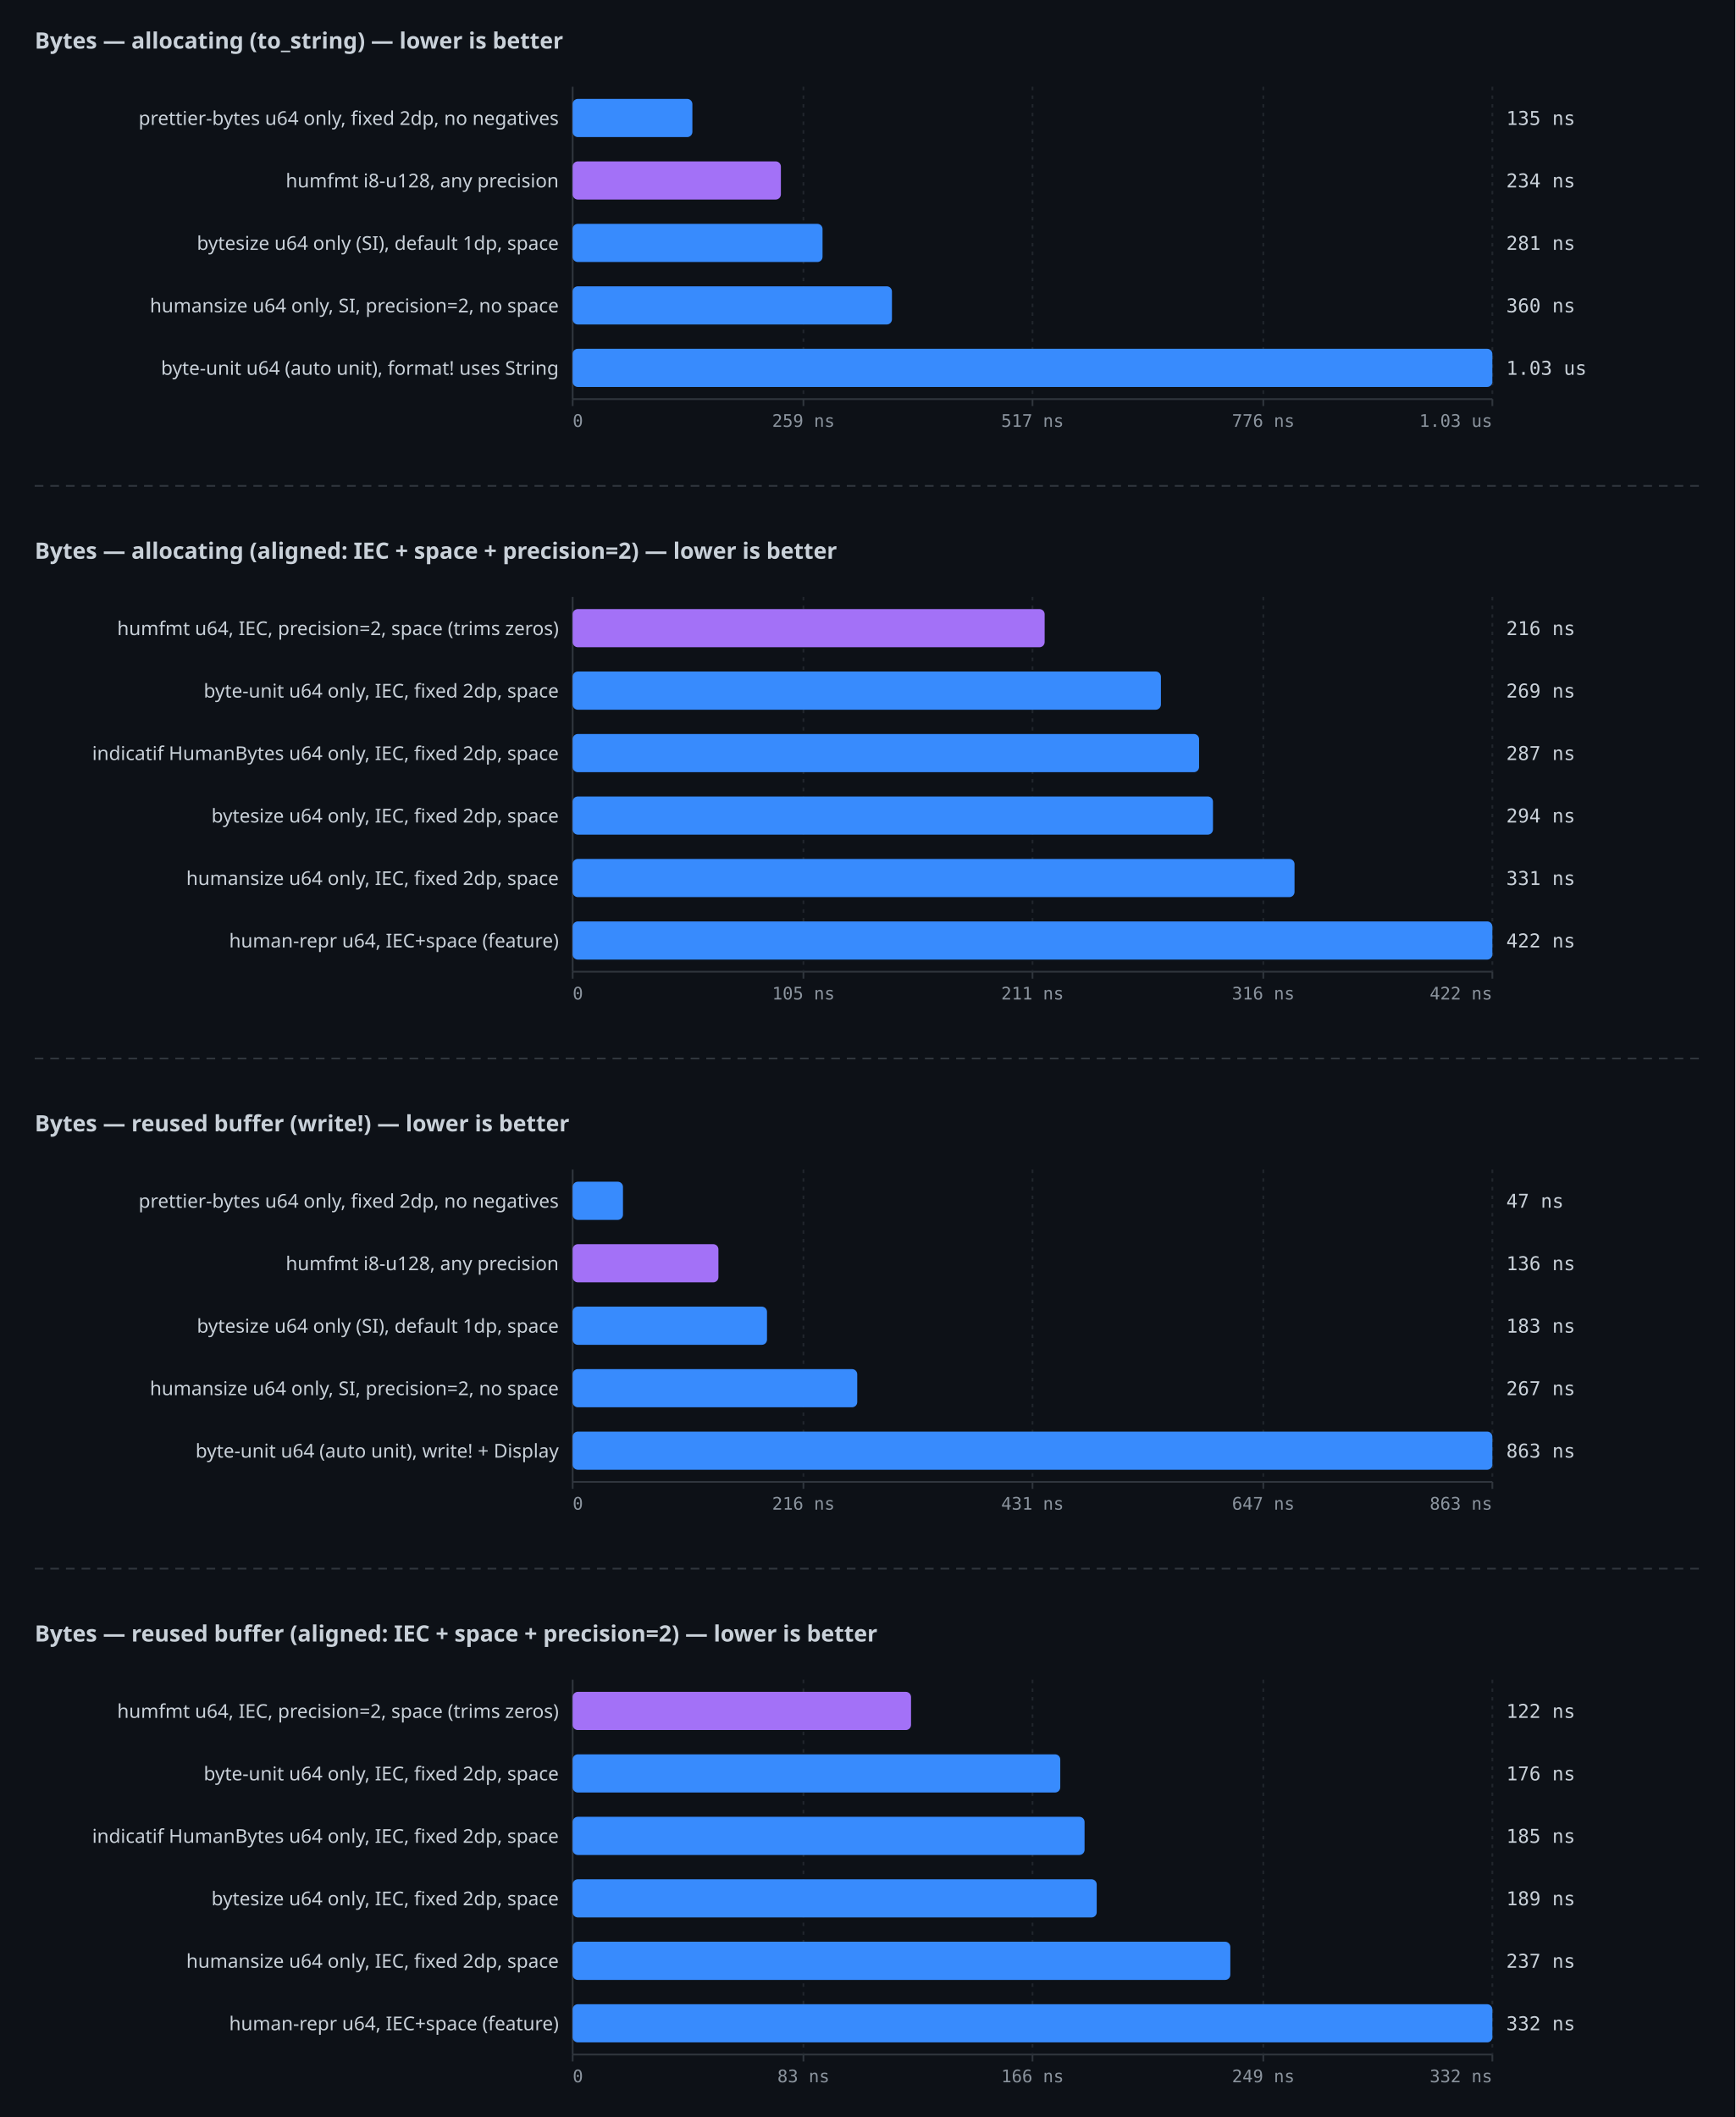
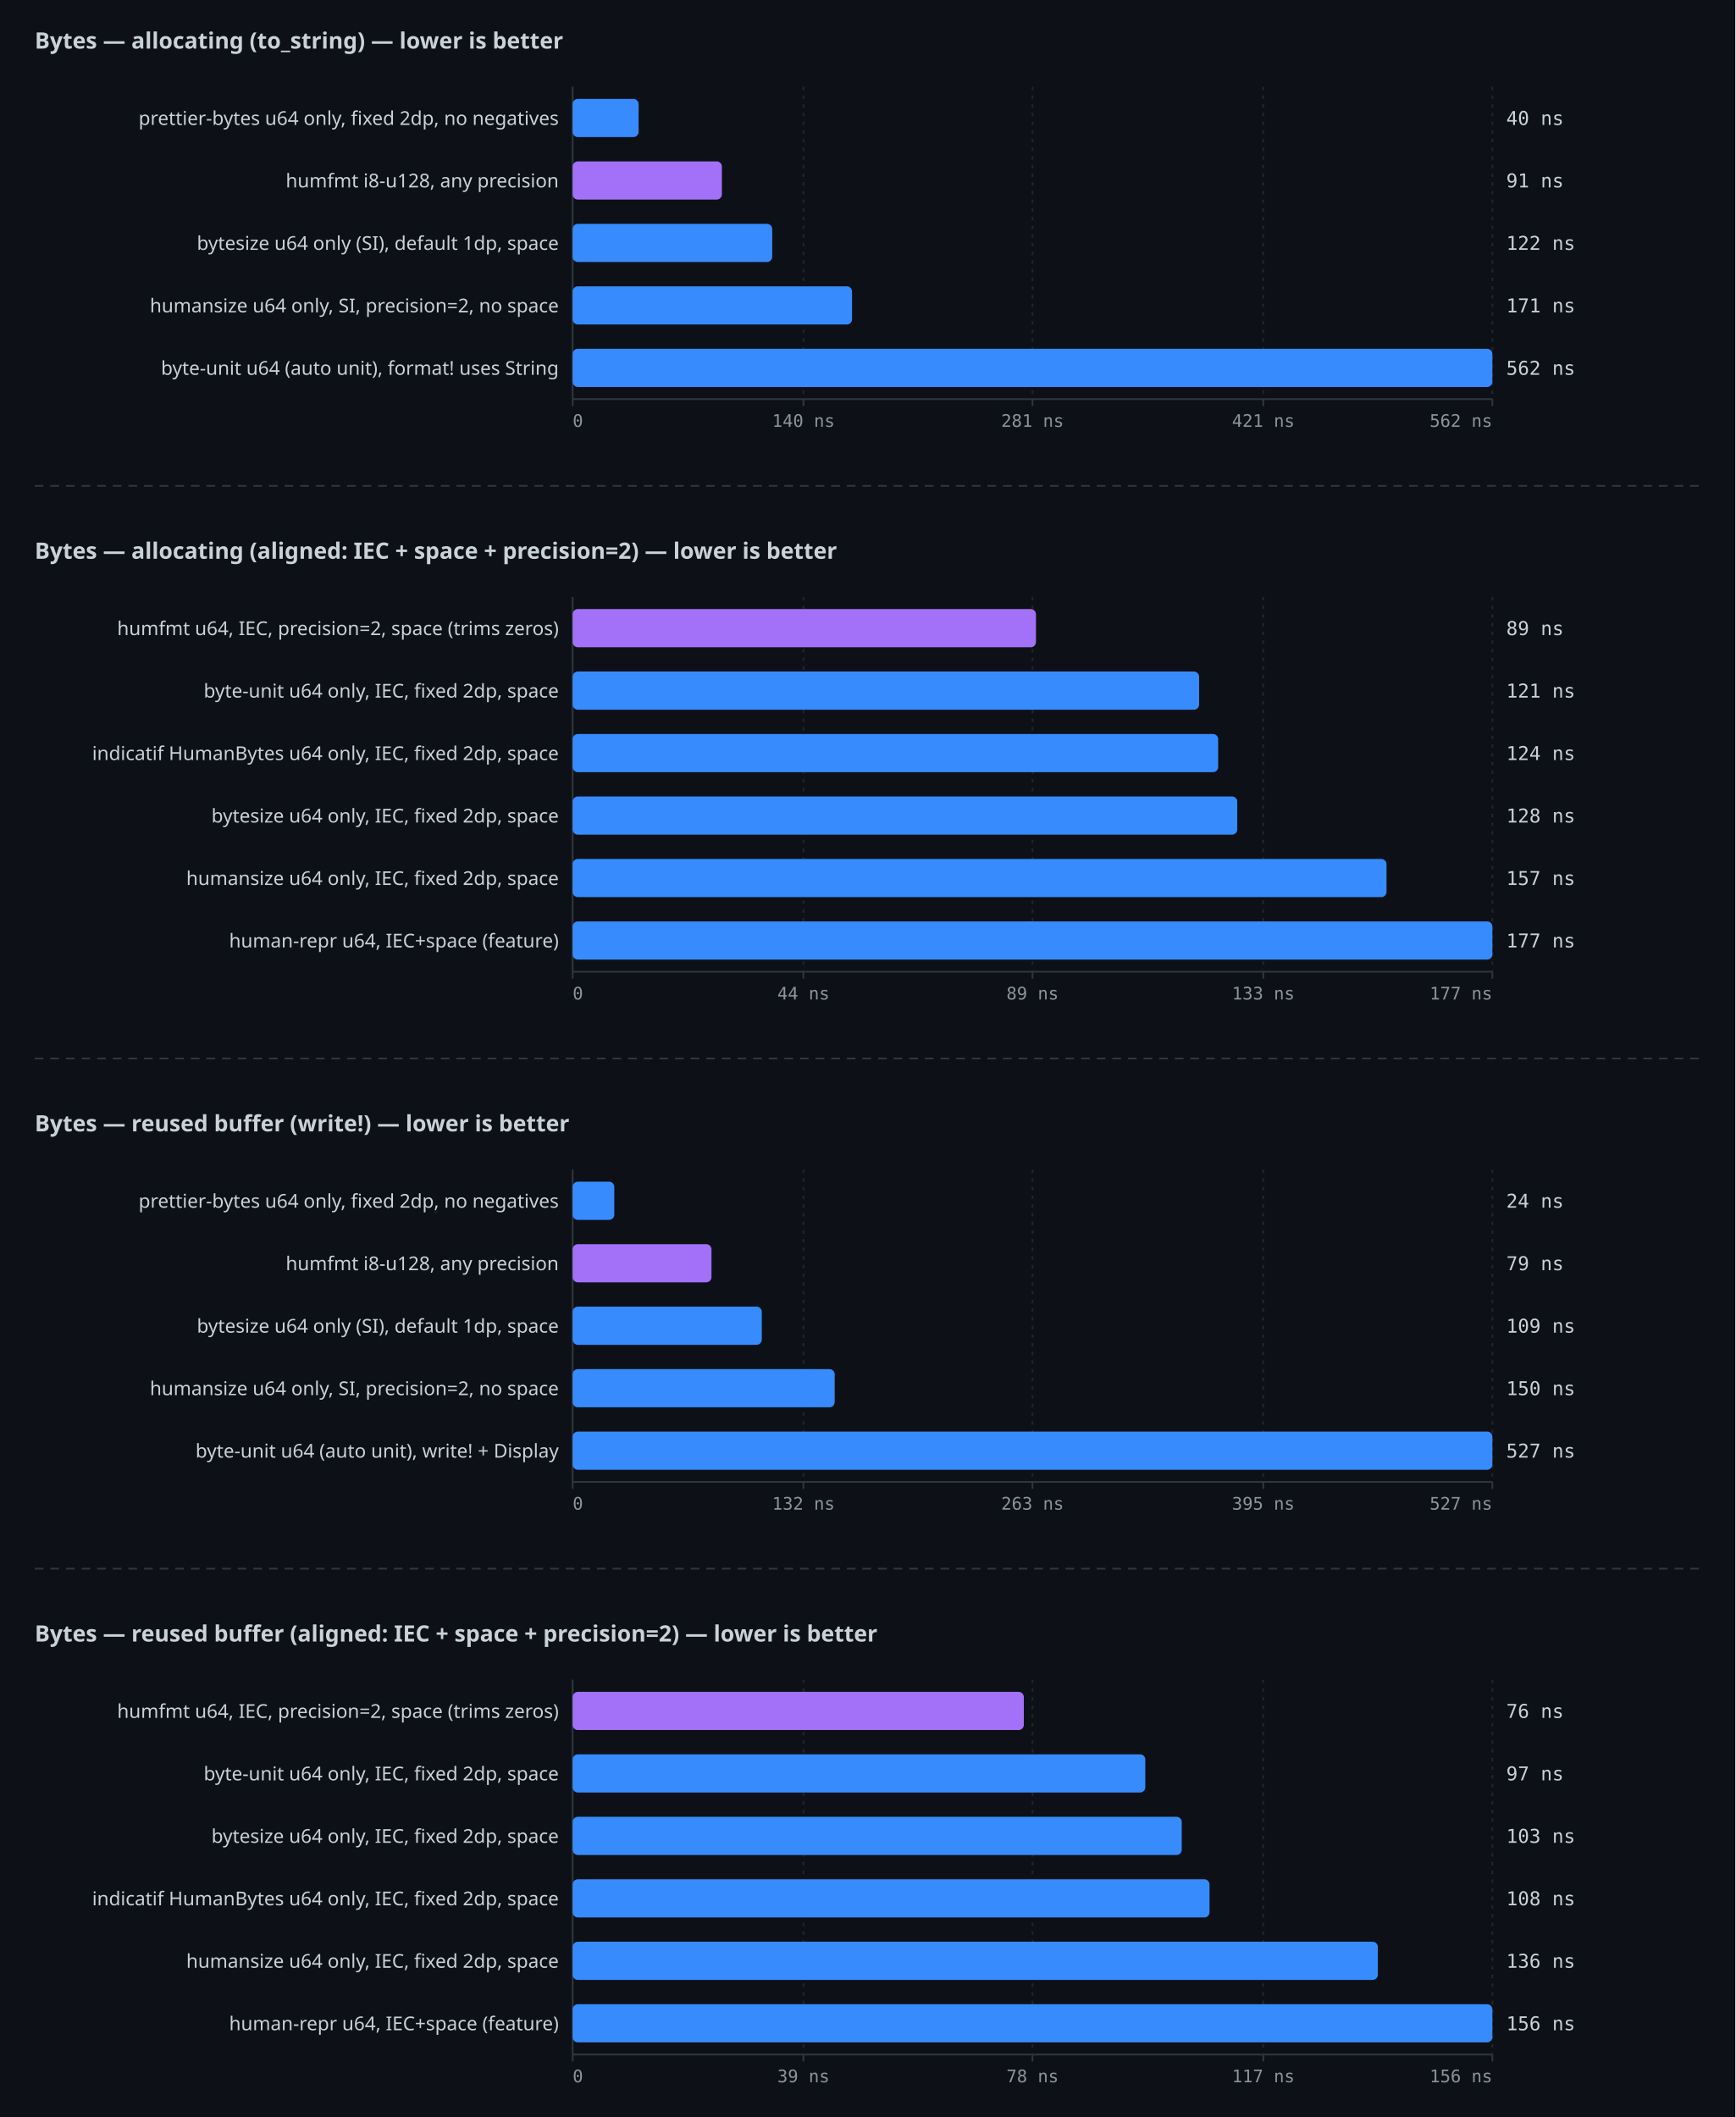
<svg xmlns="http://www.w3.org/2000/svg" width="1000" height="1220" viewBox="0 0 1000 1220">
  <rect width="100%" height="100%" fill="#0d1117" />
  <text x="20" y="28" fill="#c9d1d9" font-family="ui-sans-serif,system-ui,sans-serif" font-size="13" font-weight="600">Bytes — allocating (to_string) — lower is better</text>
  <line x1="330" y1="50" x2="330" y2="230" stroke="#30363d" stroke-width="1" />
  <line x1="330" y1="230" x2="860" y2="230" stroke="#30363d" stroke-width="1" />
  <line x1="330" y1="230" x2="330" y2="234" stroke="#30363d" stroke-width="1" />
  <text x="330" y="246" fill="#8b949e" font-family="ui-monospace,monospace" font-size="10" text-anchor="start">0</text>
  <line x1="463" y1="50" x2="463" y2="230" stroke="#21262d" stroke-width="1" stroke-dasharray="2 3" />
  <line x1="463" y1="230" x2="463" y2="234" stroke="#30363d" stroke-width="1" />
-   <text x="463" y="246" fill="#8b949e" font-family="ui-monospace,monospace" font-size="10" text-anchor="middle">259 ns</text>
+   <text x="463" y="246" fill="#8b949e" font-family="ui-monospace,monospace" font-size="10" text-anchor="middle">140 ns</text>
  <line x1="595" y1="50" x2="595" y2="230" stroke="#21262d" stroke-width="1" stroke-dasharray="2 3" />
  <line x1="595" y1="230" x2="595" y2="234" stroke="#30363d" stroke-width="1" />
-   <text x="595" y="246" fill="#8b949e" font-family="ui-monospace,monospace" font-size="10" text-anchor="middle">517 ns</text>
+   <text x="595" y="246" fill="#8b949e" font-family="ui-monospace,monospace" font-size="10" text-anchor="middle">281 ns</text>
  <line x1="728" y1="50" x2="728" y2="230" stroke="#21262d" stroke-width="1" stroke-dasharray="2 3" />
  <line x1="728" y1="230" x2="728" y2="234" stroke="#30363d" stroke-width="1" />
-   <text x="728" y="246" fill="#8b949e" font-family="ui-monospace,monospace" font-size="10" text-anchor="middle">776 ns</text>
+   <text x="728" y="246" fill="#8b949e" font-family="ui-monospace,monospace" font-size="10" text-anchor="middle">421 ns</text>
  <line x1="860" y1="50" x2="860" y2="230" stroke="#21262d" stroke-width="1" stroke-dasharray="2 3" />
  <line x1="860" y1="230" x2="860" y2="234" stroke="#30363d" stroke-width="1" />
-   <text x="860" y="246" fill="#8b949e" font-family="ui-monospace,monospace" font-size="10" text-anchor="end">1.03 us</text>
-   <rect x="330" y="57" width="69" height="22" fill="#388bfd" rx="3" />
+   <text x="860" y="246" fill="#8b949e" font-family="ui-monospace,monospace" font-size="10" text-anchor="end">562 ns</text>
+   <rect x="330" y="57" width="38" height="22" fill="#388bfd" rx="3" />
  <text x="322" y="72" fill="#c9d1d9" font-family="ui-sans-serif,system-ui,sans-serif" font-size="11" text-anchor="end">prettier-bytes  u64 only, fixed 2dp, no negatives</text>
-   <text x="868" y="72" fill="#c9d1d9" font-family="ui-monospace,monospace" font-size="11">135 ns</text>
-   <rect x="330" y="93" width="120" height="22" fill="#a371f7" rx="3" />
+   <text x="868" y="72" fill="#c9d1d9" font-family="ui-monospace,monospace" font-size="11">40 ns</text>
+   <rect x="330" y="93" width="86" height="22" fill="#a371f7" rx="3" />
  <text x="322" y="108" fill="#c9d1d9" font-family="ui-sans-serif,system-ui,sans-serif" font-size="11" text-anchor="end">humfmt  i8-u128, any precision</text>
-   <text x="868" y="108" fill="#c9d1d9" font-family="ui-monospace,monospace" font-size="11">234 ns</text>
-   <rect x="330" y="129" width="144" height="22" fill="#388bfd" rx="3" />
+   <text x="868" y="108" fill="#c9d1d9" font-family="ui-monospace,monospace" font-size="11">91 ns</text>
+   <rect x="330" y="129" width="115" height="22" fill="#388bfd" rx="3" />
  <text x="322" y="144" fill="#c9d1d9" font-family="ui-sans-serif,system-ui,sans-serif" font-size="11" text-anchor="end">bytesize  u64 only (SI), default 1dp, space</text>
-   <text x="868" y="144" fill="#c9d1d9" font-family="ui-monospace,monospace" font-size="11">281 ns</text>
-   <rect x="330" y="165" width="184" height="22" fill="#388bfd" rx="3" />
+   <text x="868" y="144" fill="#c9d1d9" font-family="ui-monospace,monospace" font-size="11">122 ns</text>
+   <rect x="330" y="165" width="161" height="22" fill="#388bfd" rx="3" />
  <text x="322" y="180" fill="#c9d1d9" font-family="ui-sans-serif,system-ui,sans-serif" font-size="11" text-anchor="end">humansize  u64 only, SI, precision=2, no space</text>
-   <text x="868" y="180" fill="#c9d1d9" font-family="ui-monospace,monospace" font-size="11">360 ns</text>
+   <text x="868" y="180" fill="#c9d1d9" font-family="ui-monospace,monospace" font-size="11">171 ns</text>
  <rect x="330" y="201" width="530" height="22" fill="#388bfd" rx="3" />
  <text x="322" y="216" fill="#c9d1d9" font-family="ui-sans-serif,system-ui,sans-serif" font-size="11" text-anchor="end">byte-unit  u64 (auto unit), format! uses String</text>
-   <text x="868" y="216" fill="#c9d1d9" font-family="ui-monospace,monospace" font-size="11">1.03 us</text>
+   <text x="868" y="216" fill="#c9d1d9" font-family="ui-monospace,monospace" font-size="11">562 ns</text>
  <line x1="20" y1="280" x2="980" y2="280" stroke="#30363d" stroke-width="1" stroke-dasharray="5 4" />
  <text x="20" y="322" fill="#c9d1d9" font-family="ui-sans-serif,system-ui,sans-serif" font-size="13" font-weight="600">Bytes — allocating (aligned: IEC + space + precision=2) — lower is better</text>
  <line x1="330" y1="344" x2="330" y2="560" stroke="#30363d" stroke-width="1" />
  <line x1="330" y1="560" x2="860" y2="560" stroke="#30363d" stroke-width="1" />
  <line x1="330" y1="560" x2="330" y2="564" stroke="#30363d" stroke-width="1" />
  <text x="330" y="576" fill="#8b949e" font-family="ui-monospace,monospace" font-size="10" text-anchor="start">0</text>
  <line x1="463" y1="344" x2="463" y2="560" stroke="#21262d" stroke-width="1" stroke-dasharray="2 3" />
  <line x1="463" y1="560" x2="463" y2="564" stroke="#30363d" stroke-width="1" />
-   <text x="463" y="576" fill="#8b949e" font-family="ui-monospace,monospace" font-size="10" text-anchor="middle">105 ns</text>
+   <text x="463" y="576" fill="#8b949e" font-family="ui-monospace,monospace" font-size="10" text-anchor="middle">44 ns</text>
  <line x1="595" y1="344" x2="595" y2="560" stroke="#21262d" stroke-width="1" stroke-dasharray="2 3" />
  <line x1="595" y1="560" x2="595" y2="564" stroke="#30363d" stroke-width="1" />
-   <text x="595" y="576" fill="#8b949e" font-family="ui-monospace,monospace" font-size="10" text-anchor="middle">211 ns</text>
+   <text x="595" y="576" fill="#8b949e" font-family="ui-monospace,monospace" font-size="10" text-anchor="middle">89 ns</text>
  <line x1="728" y1="344" x2="728" y2="560" stroke="#21262d" stroke-width="1" stroke-dasharray="2 3" />
  <line x1="728" y1="560" x2="728" y2="564" stroke="#30363d" stroke-width="1" />
-   <text x="728" y="576" fill="#8b949e" font-family="ui-monospace,monospace" font-size="10" text-anchor="middle">316 ns</text>
+   <text x="728" y="576" fill="#8b949e" font-family="ui-monospace,monospace" font-size="10" text-anchor="middle">133 ns</text>
  <line x1="860" y1="344" x2="860" y2="560" stroke="#21262d" stroke-width="1" stroke-dasharray="2 3" />
  <line x1="860" y1="560" x2="860" y2="564" stroke="#30363d" stroke-width="1" />
-   <text x="860" y="576" fill="#8b949e" font-family="ui-monospace,monospace" font-size="10" text-anchor="end">422 ns</text>
-   <rect x="330" y="351" width="272" height="22" fill="#a371f7" rx="3" />
+   <text x="860" y="576" fill="#8b949e" font-family="ui-monospace,monospace" font-size="10" text-anchor="end">177 ns</text>
+   <rect x="330" y="351" width="267" height="22" fill="#a371f7" rx="3" />
  <text x="322" y="366" fill="#c9d1d9" font-family="ui-sans-serif,system-ui,sans-serif" font-size="11" text-anchor="end">humfmt  u64, IEC, precision=2, space (trims zeros)</text>
-   <text x="868" y="366" fill="#c9d1d9" font-family="ui-monospace,monospace" font-size="11">216 ns</text>
-   <rect x="330" y="387" width="339" height="22" fill="#388bfd" rx="3" />
+   <text x="868" y="366" fill="#c9d1d9" font-family="ui-monospace,monospace" font-size="11">89 ns</text>
+   <rect x="330" y="387" width="361" height="22" fill="#388bfd" rx="3" />
  <text x="322" y="402" fill="#c9d1d9" font-family="ui-sans-serif,system-ui,sans-serif" font-size="11" text-anchor="end">byte-unit  u64 only, IEC, fixed 2dp, space</text>
-   <text x="868" y="402" fill="#c9d1d9" font-family="ui-monospace,monospace" font-size="11">269 ns</text>
-   <rect x="330" y="423" width="361" height="22" fill="#388bfd" rx="3" />
+   <text x="868" y="402" fill="#c9d1d9" font-family="ui-monospace,monospace" font-size="11">121 ns</text>
+   <rect x="330" y="423" width="372" height="22" fill="#388bfd" rx="3" />
  <text x="322" y="438" fill="#c9d1d9" font-family="ui-sans-serif,system-ui,sans-serif" font-size="11" text-anchor="end">indicatif HumanBytes  u64 only, IEC, fixed 2dp, space</text>
-   <text x="868" y="438" fill="#c9d1d9" font-family="ui-monospace,monospace" font-size="11">287 ns</text>
-   <rect x="330" y="459" width="369" height="22" fill="#388bfd" rx="3" />
+   <text x="868" y="438" fill="#c9d1d9" font-family="ui-monospace,monospace" font-size="11">124 ns</text>
+   <rect x="330" y="459" width="383" height="22" fill="#388bfd" rx="3" />
  <text x="322" y="474" fill="#c9d1d9" font-family="ui-sans-serif,system-ui,sans-serif" font-size="11" text-anchor="end">bytesize  u64 only, IEC, fixed 2dp, space</text>
-   <text x="868" y="474" fill="#c9d1d9" font-family="ui-monospace,monospace" font-size="11">294 ns</text>
-   <rect x="330" y="495" width="416" height="22" fill="#388bfd" rx="3" />
+   <text x="868" y="474" fill="#c9d1d9" font-family="ui-monospace,monospace" font-size="11">128 ns</text>
+   <rect x="330" y="495" width="469" height="22" fill="#388bfd" rx="3" />
  <text x="322" y="510" fill="#c9d1d9" font-family="ui-sans-serif,system-ui,sans-serif" font-size="11" text-anchor="end">humansize  u64 only, IEC, fixed 2dp, space</text>
-   <text x="868" y="510" fill="#c9d1d9" font-family="ui-monospace,monospace" font-size="11">331 ns</text>
+   <text x="868" y="510" fill="#c9d1d9" font-family="ui-monospace,monospace" font-size="11">157 ns</text>
  <rect x="330" y="531" width="530" height="22" fill="#388bfd" rx="3" />
  <text x="322" y="546" fill="#c9d1d9" font-family="ui-sans-serif,system-ui,sans-serif" font-size="11" text-anchor="end">human-repr  u64, IEC+space (feature)</text>
-   <text x="868" y="546" fill="#c9d1d9" font-family="ui-monospace,monospace" font-size="11">422 ns</text>
+   <text x="868" y="546" fill="#c9d1d9" font-family="ui-monospace,monospace" font-size="11">177 ns</text>
  <line x1="20" y1="610" x2="980" y2="610" stroke="#30363d" stroke-width="1" stroke-dasharray="5 4" />
  <text x="20" y="652" fill="#c9d1d9" font-family="ui-sans-serif,system-ui,sans-serif" font-size="13" font-weight="600">Bytes — reused buffer (write!) — lower is better</text>
  <line x1="330" y1="674" x2="330" y2="854" stroke="#30363d" stroke-width="1" />
  <line x1="330" y1="854" x2="860" y2="854" stroke="#30363d" stroke-width="1" />
  <line x1="330" y1="854" x2="330" y2="858" stroke="#30363d" stroke-width="1" />
  <text x="330" y="870" fill="#8b949e" font-family="ui-monospace,monospace" font-size="10" text-anchor="start">0</text>
  <line x1="463" y1="674" x2="463" y2="854" stroke="#21262d" stroke-width="1" stroke-dasharray="2 3" />
  <line x1="463" y1="854" x2="463" y2="858" stroke="#30363d" stroke-width="1" />
-   <text x="463" y="870" fill="#8b949e" font-family="ui-monospace,monospace" font-size="10" text-anchor="middle">216 ns</text>
+   <text x="463" y="870" fill="#8b949e" font-family="ui-monospace,monospace" font-size="10" text-anchor="middle">132 ns</text>
  <line x1="595" y1="674" x2="595" y2="854" stroke="#21262d" stroke-width="1" stroke-dasharray="2 3" />
  <line x1="595" y1="854" x2="595" y2="858" stroke="#30363d" stroke-width="1" />
-   <text x="595" y="870" fill="#8b949e" font-family="ui-monospace,monospace" font-size="10" text-anchor="middle">431 ns</text>
+   <text x="595" y="870" fill="#8b949e" font-family="ui-monospace,monospace" font-size="10" text-anchor="middle">263 ns</text>
  <line x1="728" y1="674" x2="728" y2="854" stroke="#21262d" stroke-width="1" stroke-dasharray="2 3" />
  <line x1="728" y1="854" x2="728" y2="858" stroke="#30363d" stroke-width="1" />
-   <text x="728" y="870" fill="#8b949e" font-family="ui-monospace,monospace" font-size="10" text-anchor="middle">647 ns</text>
+   <text x="728" y="870" fill="#8b949e" font-family="ui-monospace,monospace" font-size="10" text-anchor="middle">395 ns</text>
  <line x1="860" y1="674" x2="860" y2="854" stroke="#21262d" stroke-width="1" stroke-dasharray="2 3" />
  <line x1="860" y1="854" x2="860" y2="858" stroke="#30363d" stroke-width="1" />
-   <text x="860" y="870" fill="#8b949e" font-family="ui-monospace,monospace" font-size="10" text-anchor="end">863 ns</text>
-   <rect x="330" y="681" width="29" height="22" fill="#388bfd" rx="3" />
+   <text x="860" y="870" fill="#8b949e" font-family="ui-monospace,monospace" font-size="10" text-anchor="end">527 ns</text>
+   <rect x="330" y="681" width="24" height="22" fill="#388bfd" rx="3" />
  <text x="322" y="696" fill="#c9d1d9" font-family="ui-sans-serif,system-ui,sans-serif" font-size="11" text-anchor="end">prettier-bytes  u64 only, fixed 2dp, no negatives</text>
-   <text x="868" y="696" fill="#c9d1d9" font-family="ui-monospace,monospace" font-size="11">47 ns</text>
-   <rect x="330" y="717" width="84" height="22" fill="#a371f7" rx="3" />
+   <text x="868" y="696" fill="#c9d1d9" font-family="ui-monospace,monospace" font-size="11">24 ns</text>
+   <rect x="330" y="717" width="80" height="22" fill="#a371f7" rx="3" />
  <text x="322" y="732" fill="#c9d1d9" font-family="ui-sans-serif,system-ui,sans-serif" font-size="11" text-anchor="end">humfmt  i8-u128, any precision</text>
-   <text x="868" y="732" fill="#c9d1d9" font-family="ui-monospace,monospace" font-size="11">136 ns</text>
-   <rect x="330" y="753" width="112" height="22" fill="#388bfd" rx="3" />
+   <text x="868" y="732" fill="#c9d1d9" font-family="ui-monospace,monospace" font-size="11">79 ns</text>
+   <rect x="330" y="753" width="109" height="22" fill="#388bfd" rx="3" />
  <text x="322" y="768" fill="#c9d1d9" font-family="ui-sans-serif,system-ui,sans-serif" font-size="11" text-anchor="end">bytesize  u64 only (SI), default 1dp, space</text>
-   <text x="868" y="768" fill="#c9d1d9" font-family="ui-monospace,monospace" font-size="11">183 ns</text>
-   <rect x="330" y="789" width="164" height="22" fill="#388bfd" rx="3" />
+   <text x="868" y="768" fill="#c9d1d9" font-family="ui-monospace,monospace" font-size="11">109 ns</text>
+   <rect x="330" y="789" width="151" height="22" fill="#388bfd" rx="3" />
  <text x="322" y="804" fill="#c9d1d9" font-family="ui-sans-serif,system-ui,sans-serif" font-size="11" text-anchor="end">humansize  u64 only, SI, precision=2, no space</text>
-   <text x="868" y="804" fill="#c9d1d9" font-family="ui-monospace,monospace" font-size="11">267 ns</text>
+   <text x="868" y="804" fill="#c9d1d9" font-family="ui-monospace,monospace" font-size="11">150 ns</text>
  <rect x="330" y="825" width="530" height="22" fill="#388bfd" rx="3" />
  <text x="322" y="840" fill="#c9d1d9" font-family="ui-sans-serif,system-ui,sans-serif" font-size="11" text-anchor="end">byte-unit  u64 (auto unit), write! + Display</text>
-   <text x="868" y="840" fill="#c9d1d9" font-family="ui-monospace,monospace" font-size="11">863 ns</text>
+   <text x="868" y="840" fill="#c9d1d9" font-family="ui-monospace,monospace" font-size="11">527 ns</text>
  <line x1="20" y1="904" x2="980" y2="904" stroke="#30363d" stroke-width="1" stroke-dasharray="5 4" />
  <text x="20" y="946" fill="#c9d1d9" font-family="ui-sans-serif,system-ui,sans-serif" font-size="13" font-weight="600">Bytes — reused buffer (aligned: IEC + space + precision=2) — lower is better</text>
  <line x1="330" y1="968" x2="330" y2="1184" stroke="#30363d" stroke-width="1" />
  <line x1="330" y1="1184" x2="860" y2="1184" stroke="#30363d" stroke-width="1" />
  <line x1="330" y1="1184" x2="330" y2="1188" stroke="#30363d" stroke-width="1" />
  <text x="330" y="1200" fill="#8b949e" font-family="ui-monospace,monospace" font-size="10" text-anchor="start">0</text>
  <line x1="463" y1="968" x2="463" y2="1184" stroke="#21262d" stroke-width="1" stroke-dasharray="2 3" />
  <line x1="463" y1="1184" x2="463" y2="1188" stroke="#30363d" stroke-width="1" />
-   <text x="463" y="1200" fill="#8b949e" font-family="ui-monospace,monospace" font-size="10" text-anchor="middle">83 ns</text>
+   <text x="463" y="1200" fill="#8b949e" font-family="ui-monospace,monospace" font-size="10" text-anchor="middle">39 ns</text>
  <line x1="595" y1="968" x2="595" y2="1184" stroke="#21262d" stroke-width="1" stroke-dasharray="2 3" />
  <line x1="595" y1="1184" x2="595" y2="1188" stroke="#30363d" stroke-width="1" />
-   <text x="595" y="1200" fill="#8b949e" font-family="ui-monospace,monospace" font-size="10" text-anchor="middle">166 ns</text>
+   <text x="595" y="1200" fill="#8b949e" font-family="ui-monospace,monospace" font-size="10" text-anchor="middle">78 ns</text>
  <line x1="728" y1="968" x2="728" y2="1184" stroke="#21262d" stroke-width="1" stroke-dasharray="2 3" />
  <line x1="728" y1="1184" x2="728" y2="1188" stroke="#30363d" stroke-width="1" />
-   <text x="728" y="1200" fill="#8b949e" font-family="ui-monospace,monospace" font-size="10" text-anchor="middle">249 ns</text>
+   <text x="728" y="1200" fill="#8b949e" font-family="ui-monospace,monospace" font-size="10" text-anchor="middle">117 ns</text>
  <line x1="860" y1="968" x2="860" y2="1184" stroke="#21262d" stroke-width="1" stroke-dasharray="2 3" />
  <line x1="860" y1="1184" x2="860" y2="1188" stroke="#30363d" stroke-width="1" />
-   <text x="860" y="1200" fill="#8b949e" font-family="ui-monospace,monospace" font-size="10" text-anchor="end">332 ns</text>
-   <rect x="330" y="975" width="195" height="22" fill="#a371f7" rx="3" />
+   <text x="860" y="1200" fill="#8b949e" font-family="ui-monospace,monospace" font-size="10" text-anchor="end">156 ns</text>
+   <rect x="330" y="975" width="260" height="22" fill="#a371f7" rx="3" />
  <text x="322" y="990" fill="#c9d1d9" font-family="ui-sans-serif,system-ui,sans-serif" font-size="11" text-anchor="end">humfmt  u64, IEC, precision=2, space (trims zeros)</text>
-   <text x="868" y="990" fill="#c9d1d9" font-family="ui-monospace,monospace" font-size="11">122 ns</text>
-   <rect x="330" y="1011" width="281" height="22" fill="#388bfd" rx="3" />
+   <text x="868" y="990" fill="#c9d1d9" font-family="ui-monospace,monospace" font-size="11">76 ns</text>
+   <rect x="330" y="1011" width="330" height="22" fill="#388bfd" rx="3" />
  <text x="322" y="1026" fill="#c9d1d9" font-family="ui-sans-serif,system-ui,sans-serif" font-size="11" text-anchor="end">byte-unit  u64 only, IEC, fixed 2dp, space</text>
-   <text x="868" y="1026" fill="#c9d1d9" font-family="ui-monospace,monospace" font-size="11">176 ns</text>
-   <rect x="330" y="1047" width="295" height="22" fill="#388bfd" rx="3" />
-   <text x="322" y="1062" fill="#c9d1d9" font-family="ui-sans-serif,system-ui,sans-serif" font-size="11" text-anchor="end">indicatif HumanBytes  u64 only, IEC, fixed 2dp, space</text>
-   <text x="868" y="1062" fill="#c9d1d9" font-family="ui-monospace,monospace" font-size="11">185 ns</text>
-   <rect x="330" y="1083" width="302" height="22" fill="#388bfd" rx="3" />
-   <text x="322" y="1098" fill="#c9d1d9" font-family="ui-sans-serif,system-ui,sans-serif" font-size="11" text-anchor="end">bytesize  u64 only, IEC, fixed 2dp, space</text>
-   <text x="868" y="1098" fill="#c9d1d9" font-family="ui-monospace,monospace" font-size="11">189 ns</text>
-   <rect x="330" y="1119" width="379" height="22" fill="#388bfd" rx="3" />
+   <text x="868" y="1026" fill="#c9d1d9" font-family="ui-monospace,monospace" font-size="11">97 ns</text>
+   <rect x="330" y="1047" width="351" height="22" fill="#388bfd" rx="3" />
+   <text x="322" y="1062" fill="#c9d1d9" font-family="ui-sans-serif,system-ui,sans-serif" font-size="11" text-anchor="end">bytesize  u64 only, IEC, fixed 2dp, space</text>
+   <text x="868" y="1062" fill="#c9d1d9" font-family="ui-monospace,monospace" font-size="11">103 ns</text>
+   <rect x="330" y="1083" width="367" height="22" fill="#388bfd" rx="3" />
+   <text x="322" y="1098" fill="#c9d1d9" font-family="ui-sans-serif,system-ui,sans-serif" font-size="11" text-anchor="end">indicatif HumanBytes  u64 only, IEC, fixed 2dp, space</text>
+   <text x="868" y="1098" fill="#c9d1d9" font-family="ui-monospace,monospace" font-size="11">108 ns</text>
+   <rect x="330" y="1119" width="464" height="22" fill="#388bfd" rx="3" />
  <text x="322" y="1134" fill="#c9d1d9" font-family="ui-sans-serif,system-ui,sans-serif" font-size="11" text-anchor="end">humansize  u64 only, IEC, fixed 2dp, space</text>
-   <text x="868" y="1134" fill="#c9d1d9" font-family="ui-monospace,monospace" font-size="11">237 ns</text>
+   <text x="868" y="1134" fill="#c9d1d9" font-family="ui-monospace,monospace" font-size="11">136 ns</text>
  <rect x="330" y="1155" width="530" height="22" fill="#388bfd" rx="3" />
  <text x="322" y="1170" fill="#c9d1d9" font-family="ui-sans-serif,system-ui,sans-serif" font-size="11" text-anchor="end">human-repr  u64, IEC+space (feature)</text>
-   <text x="868" y="1170" fill="#c9d1d9" font-family="ui-monospace,monospace" font-size="11">332 ns</text>
+   <text x="868" y="1170" fill="#c9d1d9" font-family="ui-monospace,monospace" font-size="11">156 ns</text>
</svg>
